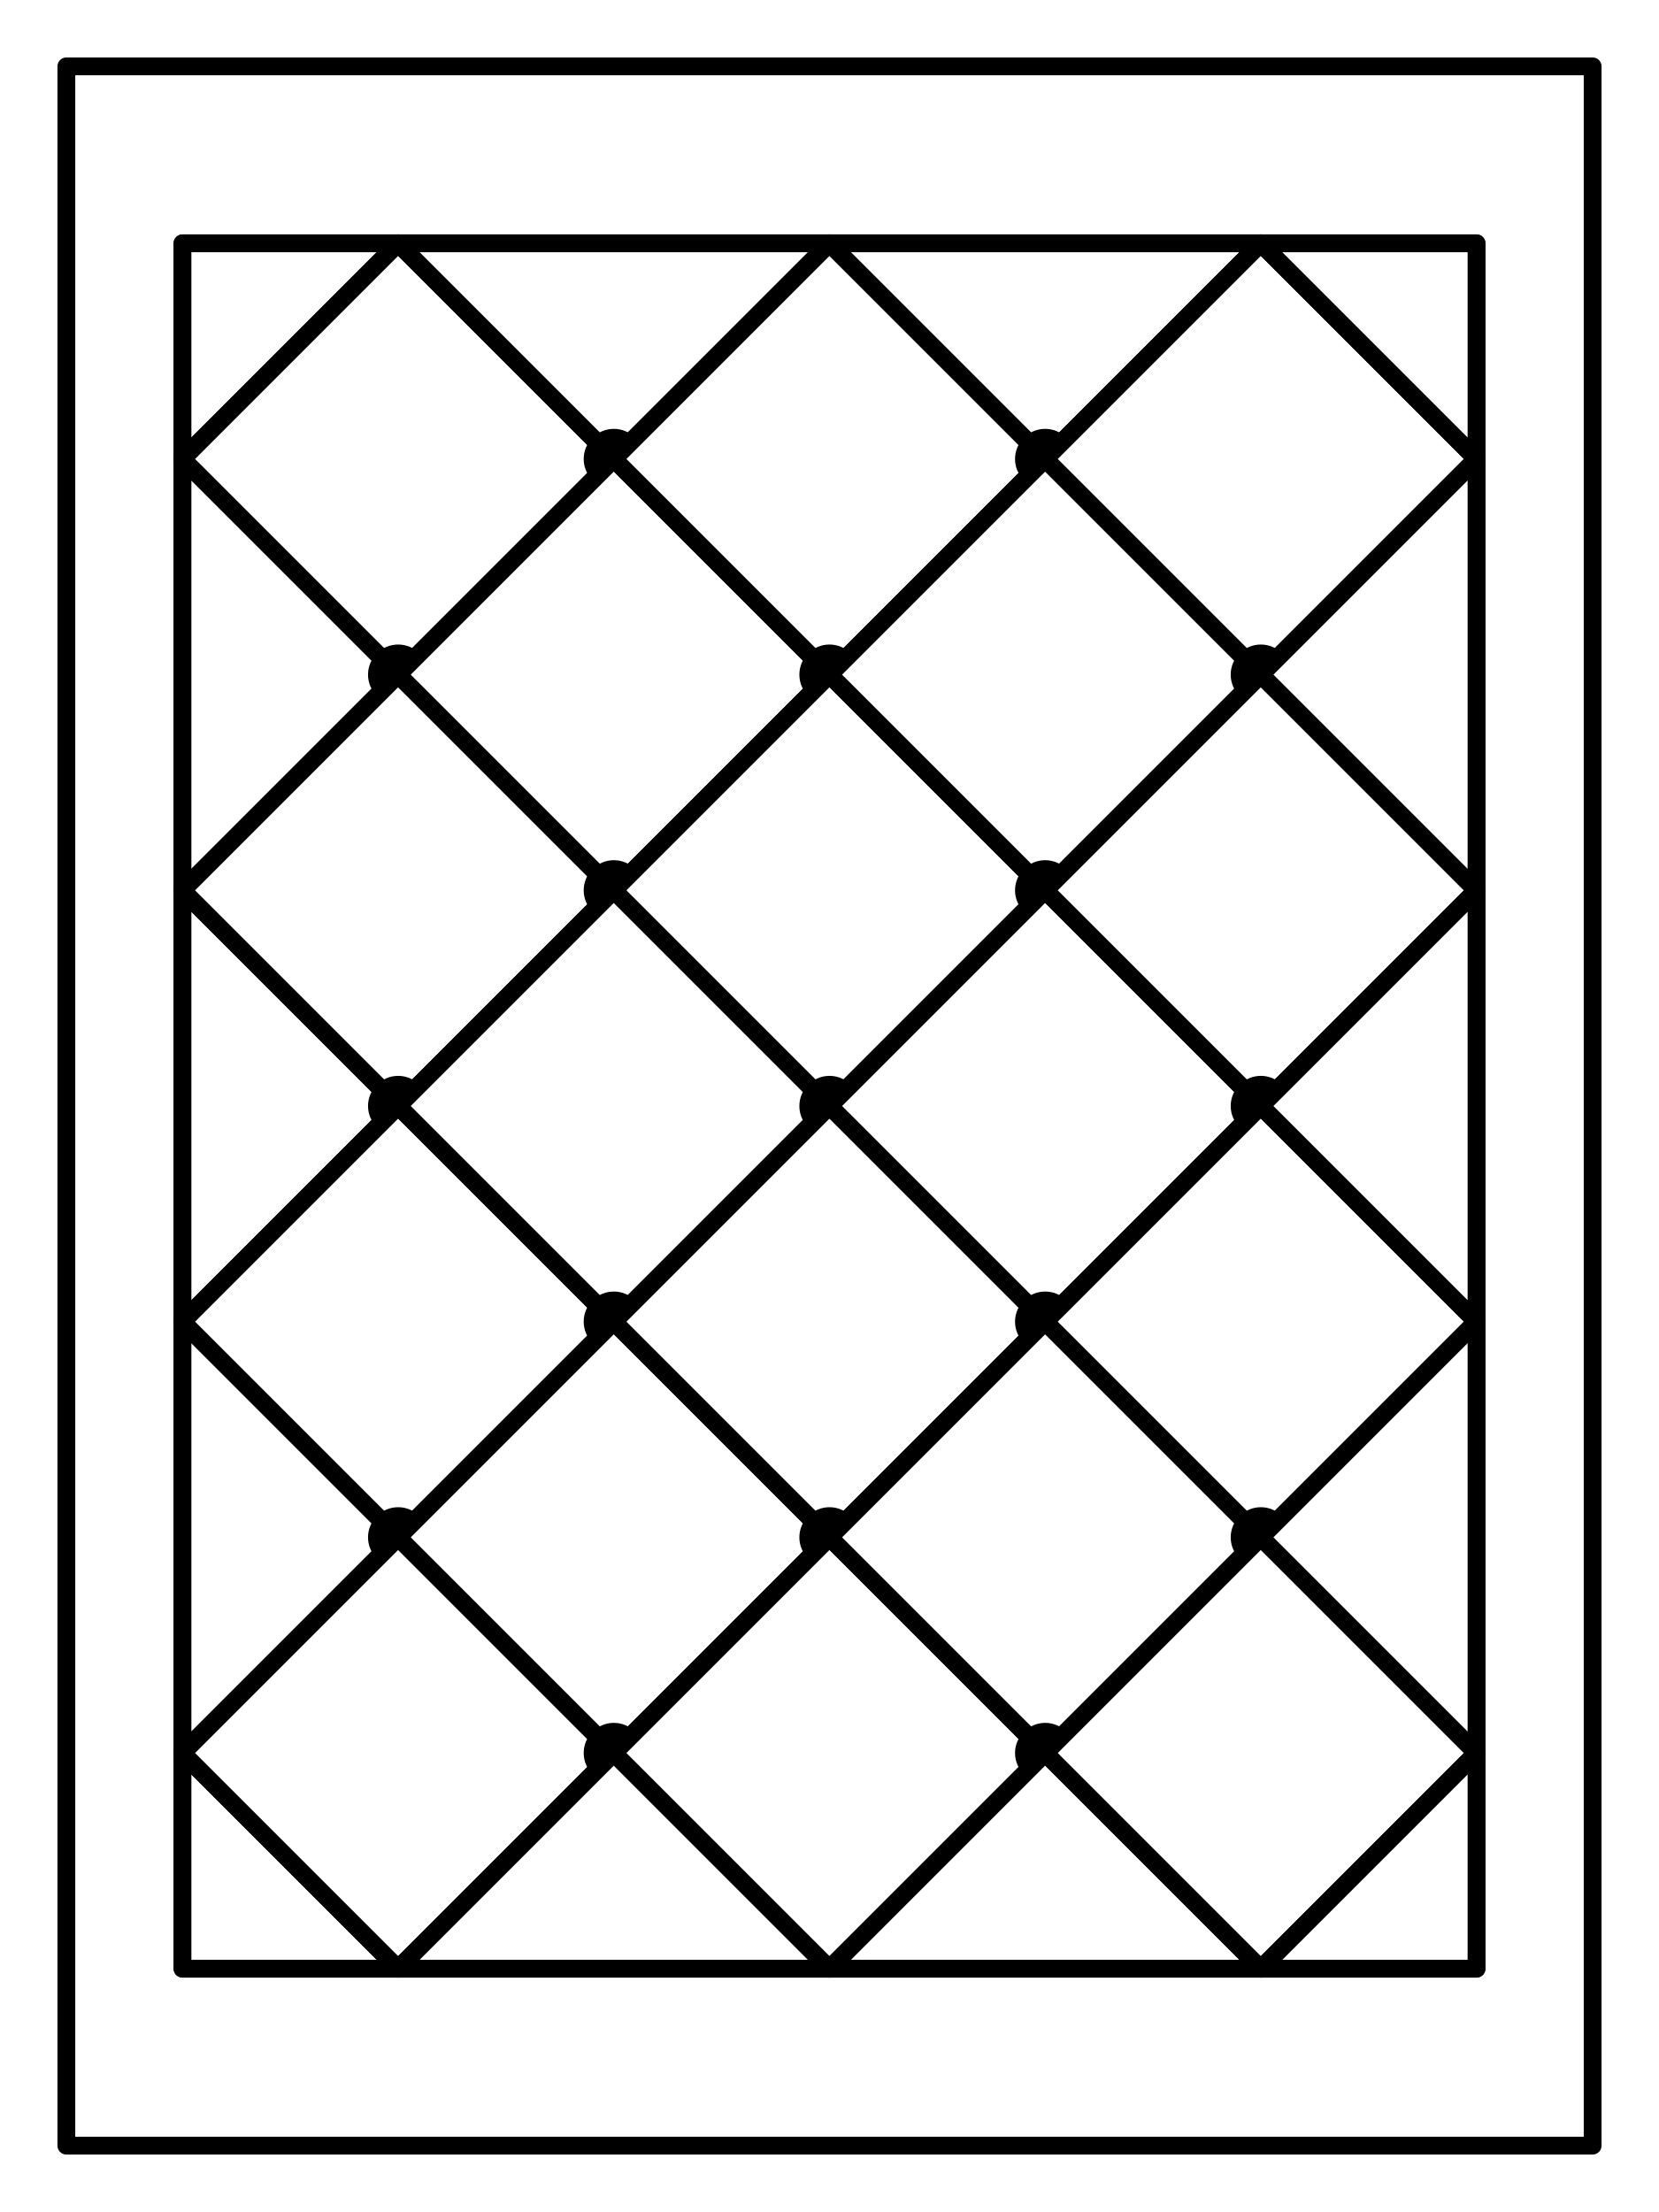
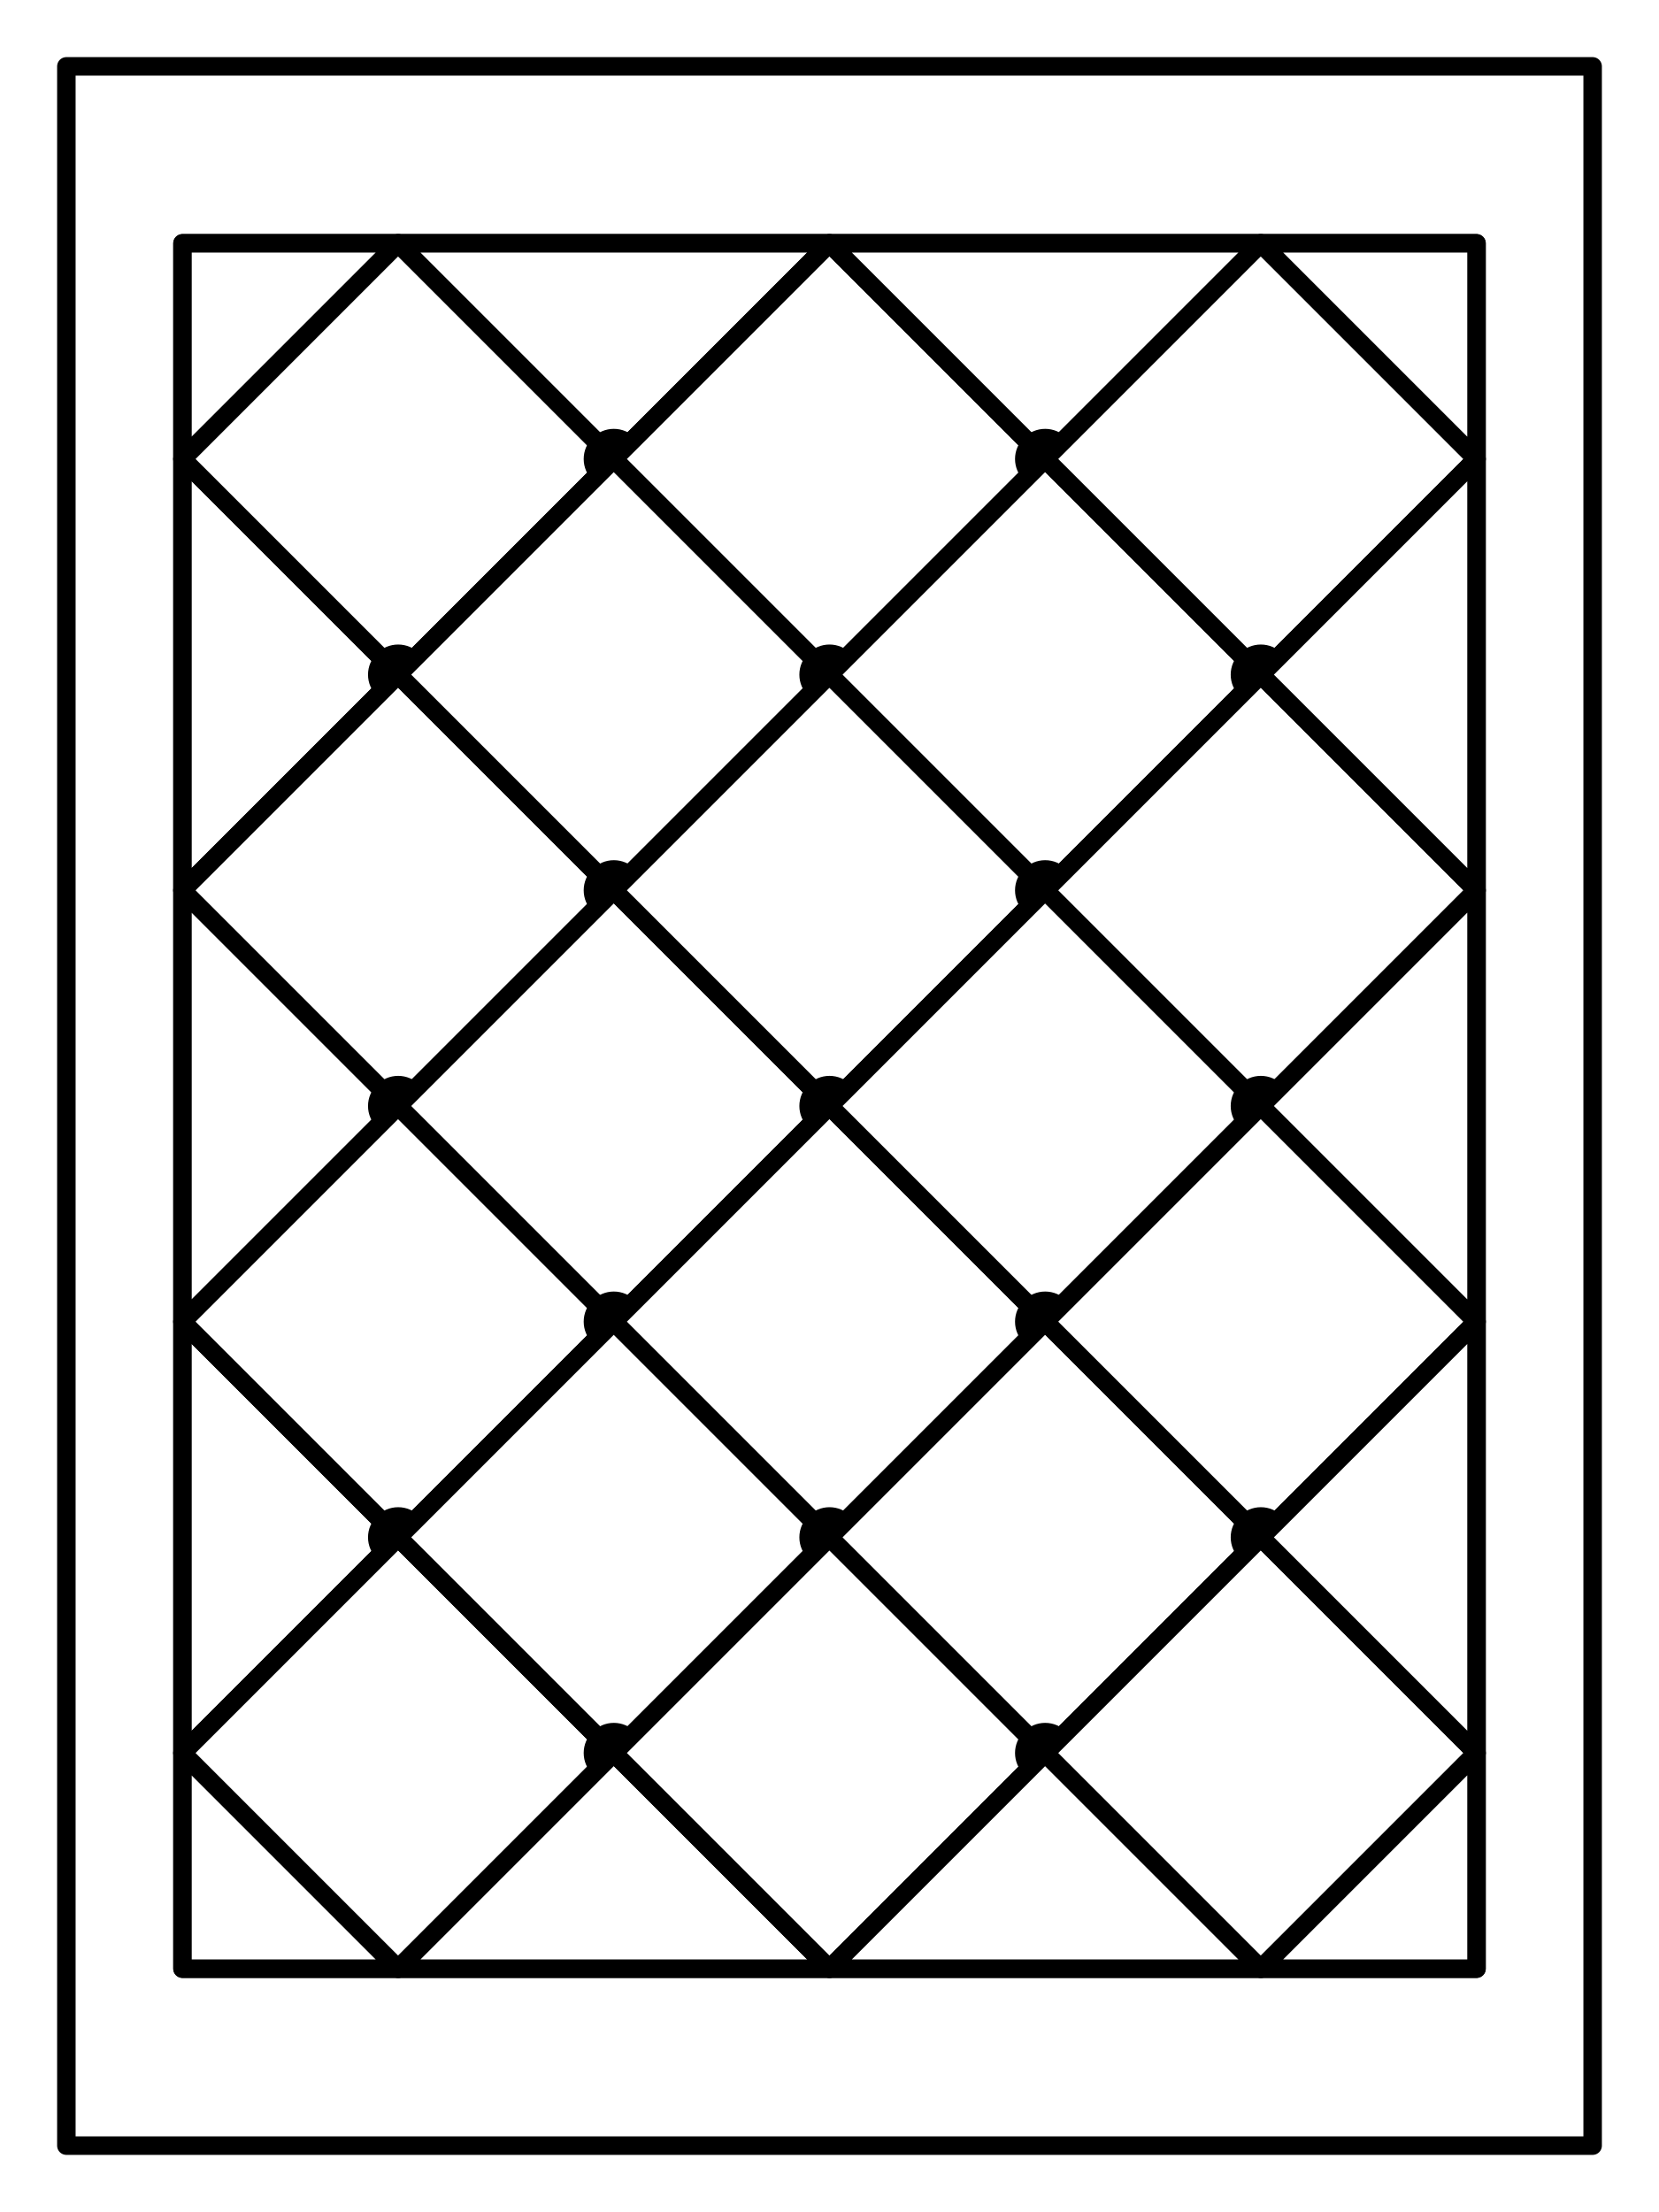
- <svg xmlns="http://www.w3.org/2000/svg" version="1.1" viewBox="0 0 600 800" width="5.823in" height="7.764in" role="img" aria-label="The Garden Trellis, a picture to color">
+ <svg xmlns="http://www.w3.org/2000/svg" version="1.1" viewBox="0 0 600 800" width="5.607in" height="7.476in" role="img" aria-label="The Garden Trellis, a picture to color">
  <rect width="600" height="800" fill="#fff" />
-   <g transform="translate(0 0) scale(1)" fill="#fff" data-bw="white" stroke="#000" stroke-width="6.44" stroke-linecap="round" stroke-linejoin="round">
+   <g transform="translate(0 0) scale(1)" fill="#fff" data-bw="white" stroke="#000" stroke-width="6.688" stroke-linecap="round" stroke-linejoin="round">
    <path d="M24 24 L576 24 L576 776 L24 776 Z" />
    <path d="M66 88 L534 88 L534 712 L66 712 Z" />
    <path d="M66 88 L144 88 L144 88 L66 166 L66 166 Z" />
    <path d="M66 166 L66 166 L144 244 L66 322 L66 322 Z" />
    <path d="M66 322 L66 322 L144 400 L66 478 L66 478 Z" />
    <path d="M66 478 L66 478 L144 556 L66 634 L66 634 Z" />
    <path d="M66 712 L66 634 L66 634 L144 712 L144 712 Z" />
    <path d="M144 88 L222 166 L144 244 L66 166 Z" />
    <path fill="#000" stroke="none" d="M154.9 244 C154.9 250 150 254.9 144 254.9 C138 254.9 133.1 250 133.1 244 C133.1 238 138 233.1 144 233.1 C150 233.1 154.9 238 154.9 244 Z" />
    <path d="M144 244 L222 322 L144 400 L66 322 Z" />
    <path fill="#000" stroke="none" d="M154.9 400 C154.9 406 150 410.9 144 410.9 C138 410.9 133.1 406 133.1 400 C133.1 394 138 389.1 144 389.1 C150 389.1 154.9 394 154.9 400 Z" />
    <path d="M144 400 L222 478 L144 556 L66 478 Z" />
    <path fill="#000" stroke="none" d="M154.9 556 C154.9 562 150 566.9 144 566.9 C138 566.9 133.1 562 133.1 556 C133.1 550 138 545.1 144 545.1 C150 545.1 154.9 550 154.9 556 Z" />
    <path d="M144 556 L222 634 L144 712 L66 634 Z" />
    <path d="M144 88 L300 88 L300 88 L222 166 L144 88 Z" />
    <path fill="#000" stroke="none" d="M232.9 166 C232.9 172 228 176.9 222 176.9 C216 176.9 211.1 172 211.1 166 C211.1 160 216 155.1 222 155.1 C228 155.1 232.9 160 232.9 166 Z" />
    <path d="M222 166 L300 244 L222 322 L144 244 Z" />
    <path fill="#000" stroke="none" d="M232.9 322 C232.9 328 228 332.9 222 332.9 C216 332.9 211.1 328 211.1 322 C211.1 316 216 311.1 222 311.1 C228 311.1 232.9 316 232.9 322 Z" />
    <path d="M222 322 L300 400 L222 478 L144 400 Z" />
    <path fill="#000" stroke="none" d="M232.9 478 C232.9 484 228 488.9 222 488.9 C216 488.9 211.1 484 211.1 478 C211.1 472 216 467.1 222 467.1 C228 467.1 232.9 472 232.9 478 Z" />
    <path d="M222 478 L300 556 L222 634 L144 556 Z" />
    <path fill="#000" stroke="none" d="M232.9 634 C232.9 640 228 644.9 222 644.9 C216 644.9 211.1 640 211.1 634 C211.1 628 216 623.1 222 623.1 C228 623.1 232.9 628 232.9 634 Z" />
    <path d="M222 634 L300 712 L300 712 L144 712 L144 712 Z" />
    <path d="M300 88 L378 166 L300 244 L222 166 Z" />
    <path fill="#000" stroke="none" d="M310.9 244 C310.9 250 306 254.9 300 254.9 C294 254.9 289.1 250 289.1 244 C289.1 238 294 233.1 300 233.1 C306 233.1 310.9 238 310.9 244 Z" />
    <path d="M300 244 L378 322 L300 400 L222 322 Z" />
    <path fill="#000" stroke="none" d="M310.9 400 C310.9 406 306 410.9 300 410.9 C294 410.9 289.1 406 289.1 400 C289.1 394 294 389.1 300 389.1 C306 389.1 310.9 394 310.9 400 Z" />
    <path d="M300 400 L378 478 L300 556 L222 478 Z" />
    <path fill="#000" stroke="none" d="M310.9 556 C310.9 562 306 566.9 300 566.9 C294 566.9 289.1 562 289.1 556 C289.1 550 294 545.1 300 545.1 C306 545.1 310.9 550 310.9 556 Z" />
    <path d="M300 556 L378 634 L300 712 L222 634 Z" />
    <path d="M300 88 L456 88 L456 88 L378 166 L300 88 Z" />
    <path fill="#000" stroke="none" d="M388.9 166 C388.9 172 384 176.9 378 176.9 C372 176.9 367.1 172 367.1 166 C367.1 160 372 155.1 378 155.1 C384 155.1 388.9 160 388.9 166 Z" />
    <path d="M378 166 L456 244 L378 322 L300 244 Z" />
    <path fill="#000" stroke="none" d="M388.9 322 C388.9 328 384 332.9 378 332.9 C372 332.9 367.1 328 367.1 322 C367.1 316 372 311.1 378 311.1 C384 311.1 388.9 316 388.9 322 Z" />
    <path d="M378 322 L456 400 L378 478 L300 400 Z" />
    <path fill="#000" stroke="none" d="M388.9 478 C388.9 484 384 488.9 378 488.9 C372 488.9 367.1 484 367.1 478 C367.1 472 372 467.1 378 467.1 C384 467.1 388.9 472 388.9 478 Z" />
    <path d="M378 478 L456 556 L378 634 L300 556 Z" />
    <path fill="#000" stroke="none" d="M388.9 634 C388.9 640 384 644.9 378 644.9 C372 644.9 367.1 640 367.1 634 C367.1 628 372 623.1 378 623.1 C384 623.1 388.9 628 388.9 634 Z" />
    <path d="M378 634 L456 712 L456 712 L300 712 L300 712 Z" />
    <path d="M456 88 L534 166 L456 244 L378 166 Z" />
    <path fill="#000" stroke="none" d="M466.9 244 C466.9 250 462 254.9 456 254.9 C450 254.9 445.1 250 445.1 244 C445.1 238 450 233.1 456 233.1 C462 233.1 466.9 238 466.9 244 Z" />
    <path d="M456 244 L534 322 L456 400 L378 322 Z" />
    <path fill="#000" stroke="none" d="M466.9 400 C466.9 406 462 410.9 456 410.9 C450 410.9 445.1 406 445.1 400 C445.1 394 450 389.1 456 389.1 C462 389.1 466.9 394 466.9 400 Z" />
    <path d="M456 400 L534 478 L456 556 L378 478 Z" />
    <path fill="#000" stroke="none" d="M466.9 556 C466.9 562 462 566.9 456 566.9 C450 566.9 445.1 562 445.1 556 C445.1 550 450 545.1 456 545.1 C462 545.1 466.9 550 466.9 556 Z" />
    <path d="M456 556 L534 634 L456 712 L378 634 Z" />
    <path d="M456 88 L534 88 L534 166 L534 166 L456 88 Z" />
    <path d="M534 166 L534 166 L534 322 L534 322 L456 244 Z" />
    <path d="M534 322 L534 322 L534 478 L534 478 L456 400 Z" />
    <path d="M534 478 L534 478 L534 634 L534 634 L456 556 Z" />
    <path d="M534 634 L534 634 L534 712 L456 712 L456 712 Z" />
  </g>
</svg>
